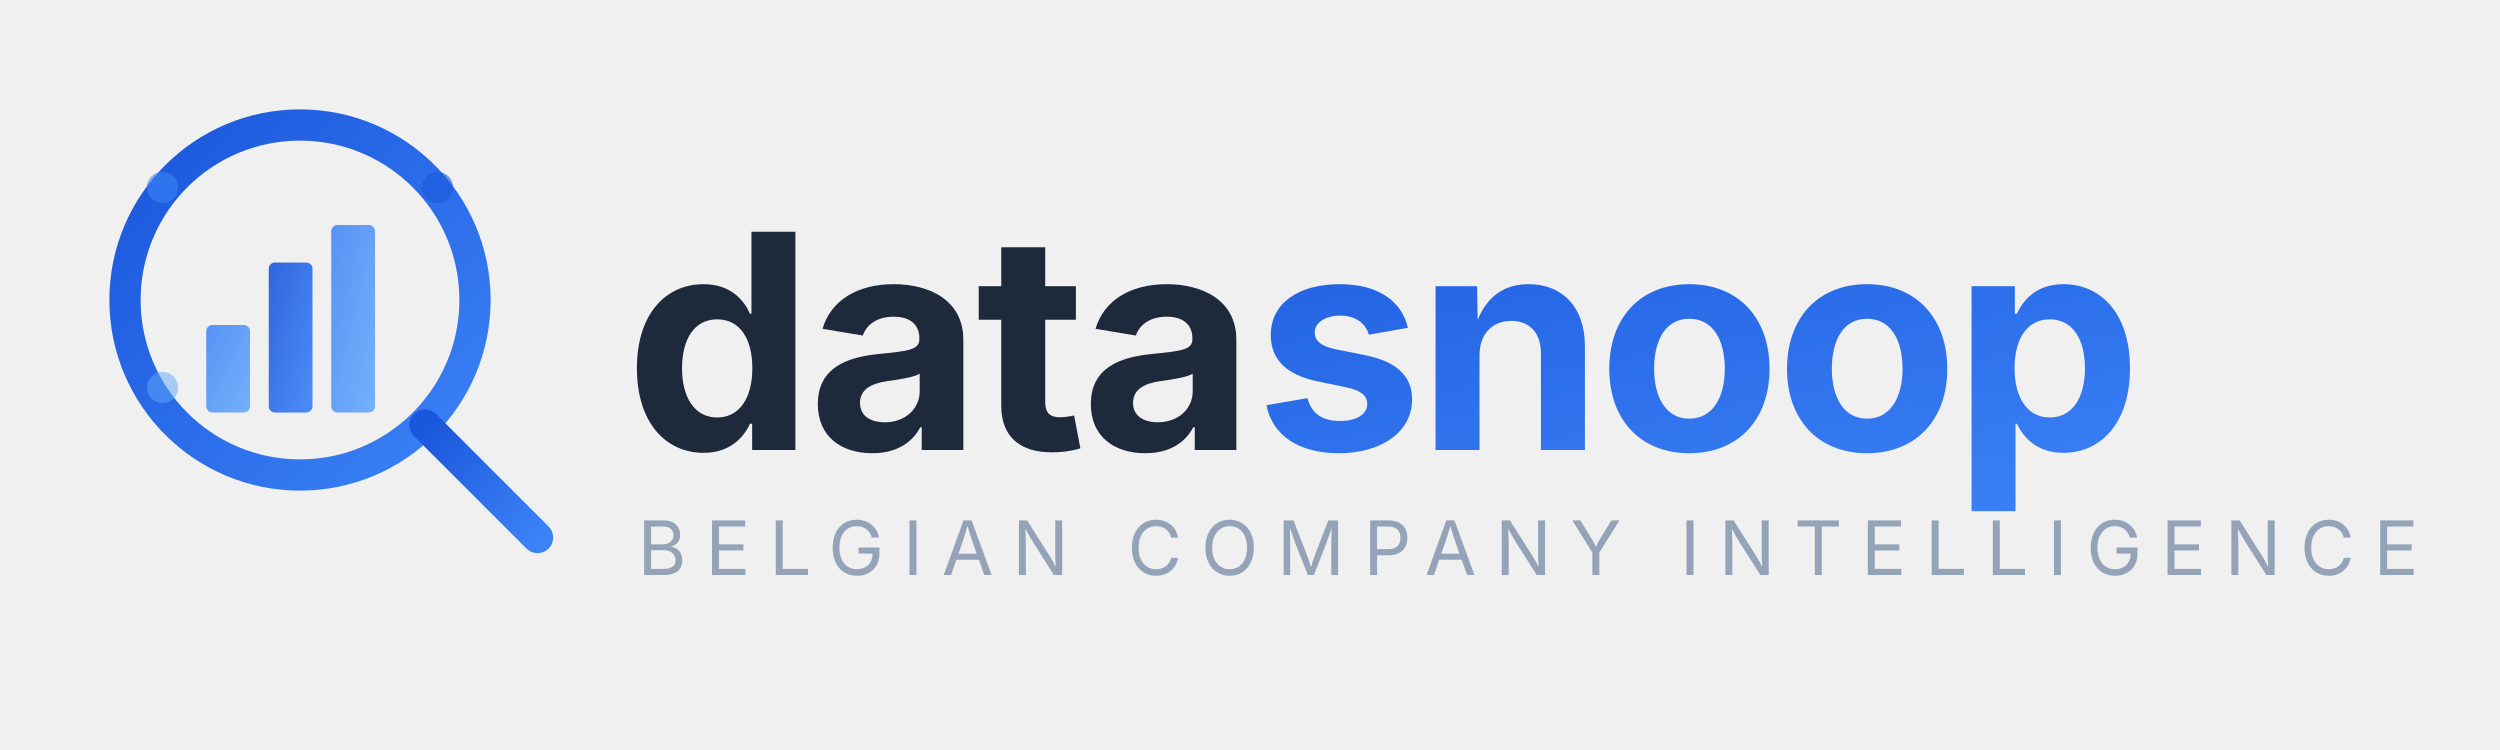
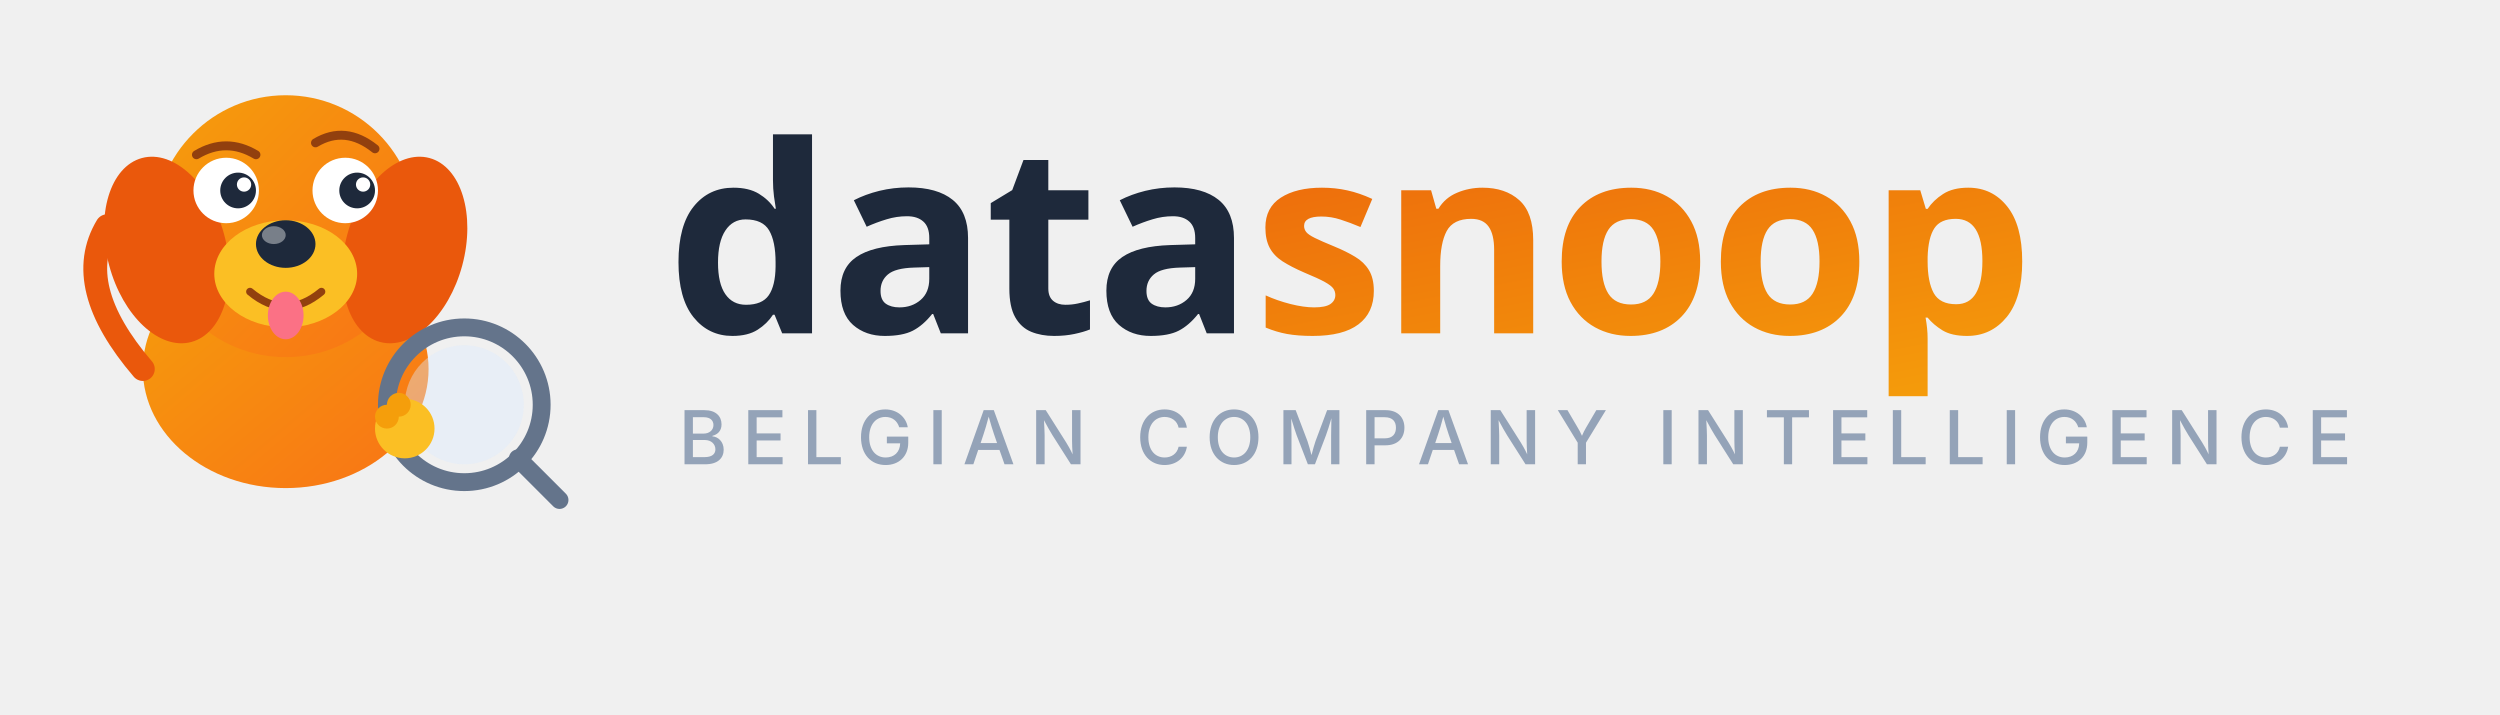
- <svg xmlns="http://www.w3.org/2000/svg" viewBox="0 0 400 120" width="400" height="120">
+ <svg xmlns="http://www.w3.org/2000/svg" viewBox="0 0 420 120" width="420" height="120">
  <defs>
-     <linearGradient id="grad1" x1="0%" y1="0%" x2="100%" y2="100%">
-       <stop offset="0%" style="stop-color:#1a56db;stop-opacity:1" />
-       <stop offset="100%" style="stop-color:#3b82f6;stop-opacity:1" />
+     <linearGradient id="g1a" x1="0%" y1="0%" x2="100%" y2="100%">
+       <stop offset="0%" stop-color="#f59e0b" />
+       <stop offset="100%" stop-color="#f97316" />
    </linearGradient>
-     <linearGradient id="grad1b" x1="0%" y1="0%" x2="100%" y2="100%">
-       <stop offset="0%" style="stop-color:#3b82f6;stop-opacity:1" />
-       <stop offset="100%" style="stop-color:#60a5fa;stop-opacity:1" />
+     <linearGradient id="g1b" x1="0%" y1="0%" x2="100%" y2="100%">
+       <stop offset="0%" stop-color="#ea580c" />
+       <stop offset="100%" stop-color="#f59e0b" />
    </linearGradient>
  </defs>
-   <circle cx="48" cy="48" r="28" fill="none" stroke="url(#grad1)" stroke-width="5" />
-   <line x1="68" y1="68" x2="86" y2="86" stroke="url(#grad1)" stroke-width="5" stroke-linecap="round" />
-   <rect x="33" y="52" width="7" height="14" rx="1" fill="url(#grad1b)" opacity="0.85" />
-   <rect x="43" y="42" width="7" height="24" rx="1" fill="url(#grad1)" opacity="0.9" />
-   <rect x="53" y="36" width="7" height="30" rx="1" fill="url(#grad1b)" opacity="0.85" />
-   <circle cx="26" cy="30" r="2.5" fill="#3b82f6" opacity="0.6" />
-   <circle cx="70" cy="30" r="2.5" fill="#1a56db" opacity="0.6" />
-   <circle cx="26" cy="62" r="2.5" fill="#60a5fa" opacity="0.5" />
-   <text x="100" y="72" font-family="'Segoe UI', 'Inter', 'Helvetica Neue', Arial, sans-serif" font-size="48" font-weight="700" letter-spacing="-1" fill="#1e293b">
-     data<tspan fill="url(#grad1)">snoop</tspan>
+   <ellipse cx="48" cy="62" rx="24" ry="20" fill="url(#g1a)" />
+   <circle cx="48" cy="38" r="22" fill="url(#g1a)" />
+   <ellipse cx="28" cy="42" rx="10" ry="16" fill="#ea580c" transform="rotate(-15 28 42)" />
+   <ellipse cx="68" cy="42" rx="10" ry="16" fill="#ea580c" transform="rotate(15 68 42)" />
+   <ellipse cx="48" cy="46" rx="12" ry="9" fill="#fbbf24" />
+   <ellipse cx="48" cy="41" rx="5" ry="4" fill="#1e293b" />
+   <ellipse cx="46" cy="39.5" rx="2" ry="1.5" fill="#fff" opacity="0.4" />
+   <circle cx="38" cy="32" r="5.5" fill="white" />
+   <circle cx="58" cy="32" r="5.5" fill="white" />
+   <circle cx="40" cy="32" r="3" fill="#1e293b" />
+   <circle cx="60" cy="32" r="3" fill="#1e293b" />
+   <circle cx="41" cy="31" r="1.2" fill="white" />
+   <circle cx="61" cy="31" r="1.2" fill="white" />
+   <path d="M33 26 Q38 23 43 26" fill="none" stroke="#92400e" stroke-width="1.5" stroke-linecap="round" />
+   <path d="M53 24 Q58 21 63 25" fill="none" stroke="#92400e" stroke-width="1.5" stroke-linecap="round" />
+   <path d="M42 49 Q48 54 54 49" fill="none" stroke="#92400e" stroke-width="1.3" stroke-linecap="round" />
+   <ellipse cx="48" cy="53" rx="3" ry="4" fill="#fb7185" />
+   <circle cx="78" cy="68" r="13" fill="none" stroke="#64748b" stroke-width="3" />
+   <circle cx="78" cy="68" r="10" fill="#dbeafe" opacity="0.4" />
+   <line x1="87" y1="77" x2="94" y2="84" stroke="#64748b" stroke-width="3" stroke-linecap="round" />
+   <circle cx="68" cy="72" r="5" fill="#fbbf24" />
+   <circle cx="65" cy="70" r="2" fill="#f59e0b" />
+   <circle cx="67" cy="68" r="2" fill="#f59e0b" />
+   <path d="M24 62 Q12 48 18 38" fill="none" stroke="#ea580c" stroke-width="4" stroke-linecap="round" />
+   <text x="112" y="56" font-family="'Baloo 2', 'Nunito', 'Segoe UI', sans-serif" font-size="44" font-weight="800" letter-spacing="-0.5" fill="#1e293b">
+     data<tspan fill="url(#g1b)">snoop</tspan>
  </text>
-   <text x="102" y="92" font-family="'Segoe UI', 'Inter', 'Helvetica Neue', Arial, sans-serif" font-size="12" font-weight="400" letter-spacing="3" fill="#94a3b8" text-transform="uppercase">
+   <text x="114" y="78" font-family="'Inter', 'Segoe UI', sans-serif" font-size="12.5" font-weight="500" letter-spacing="2.5" fill="#94a3b8">
    BELGIAN COMPANY INTELLIGENCE
  </text>
</svg>
